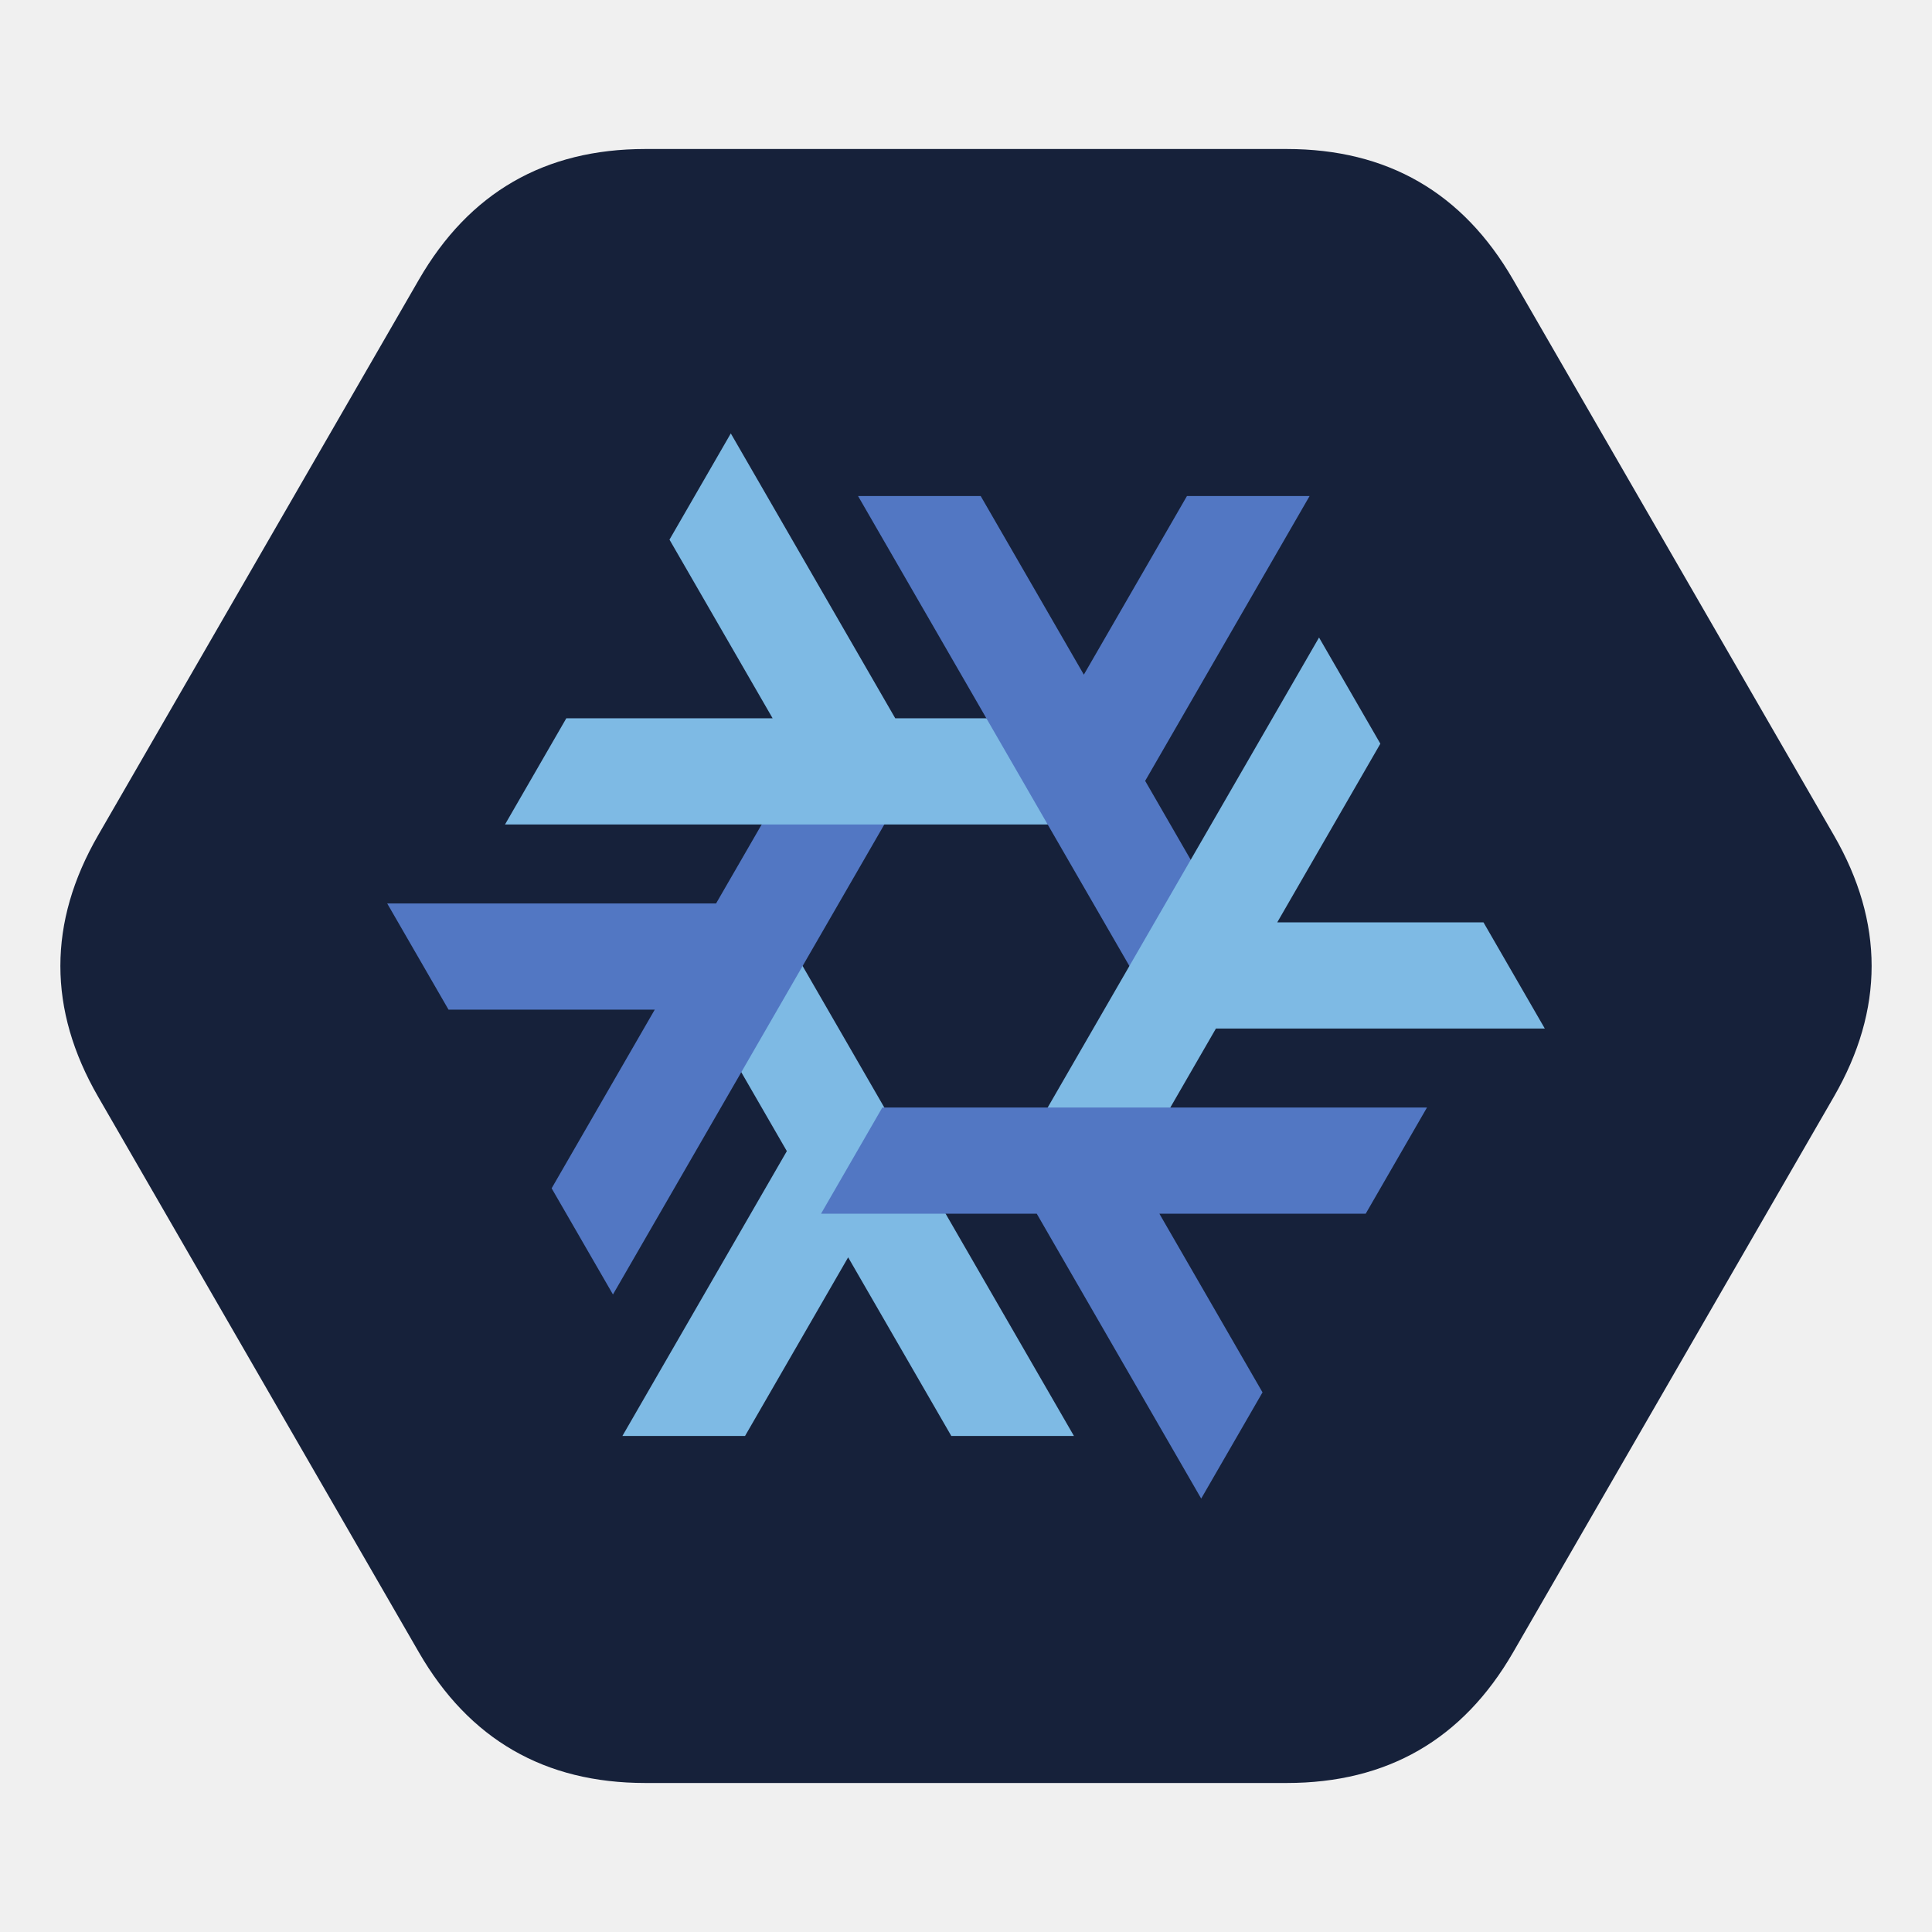
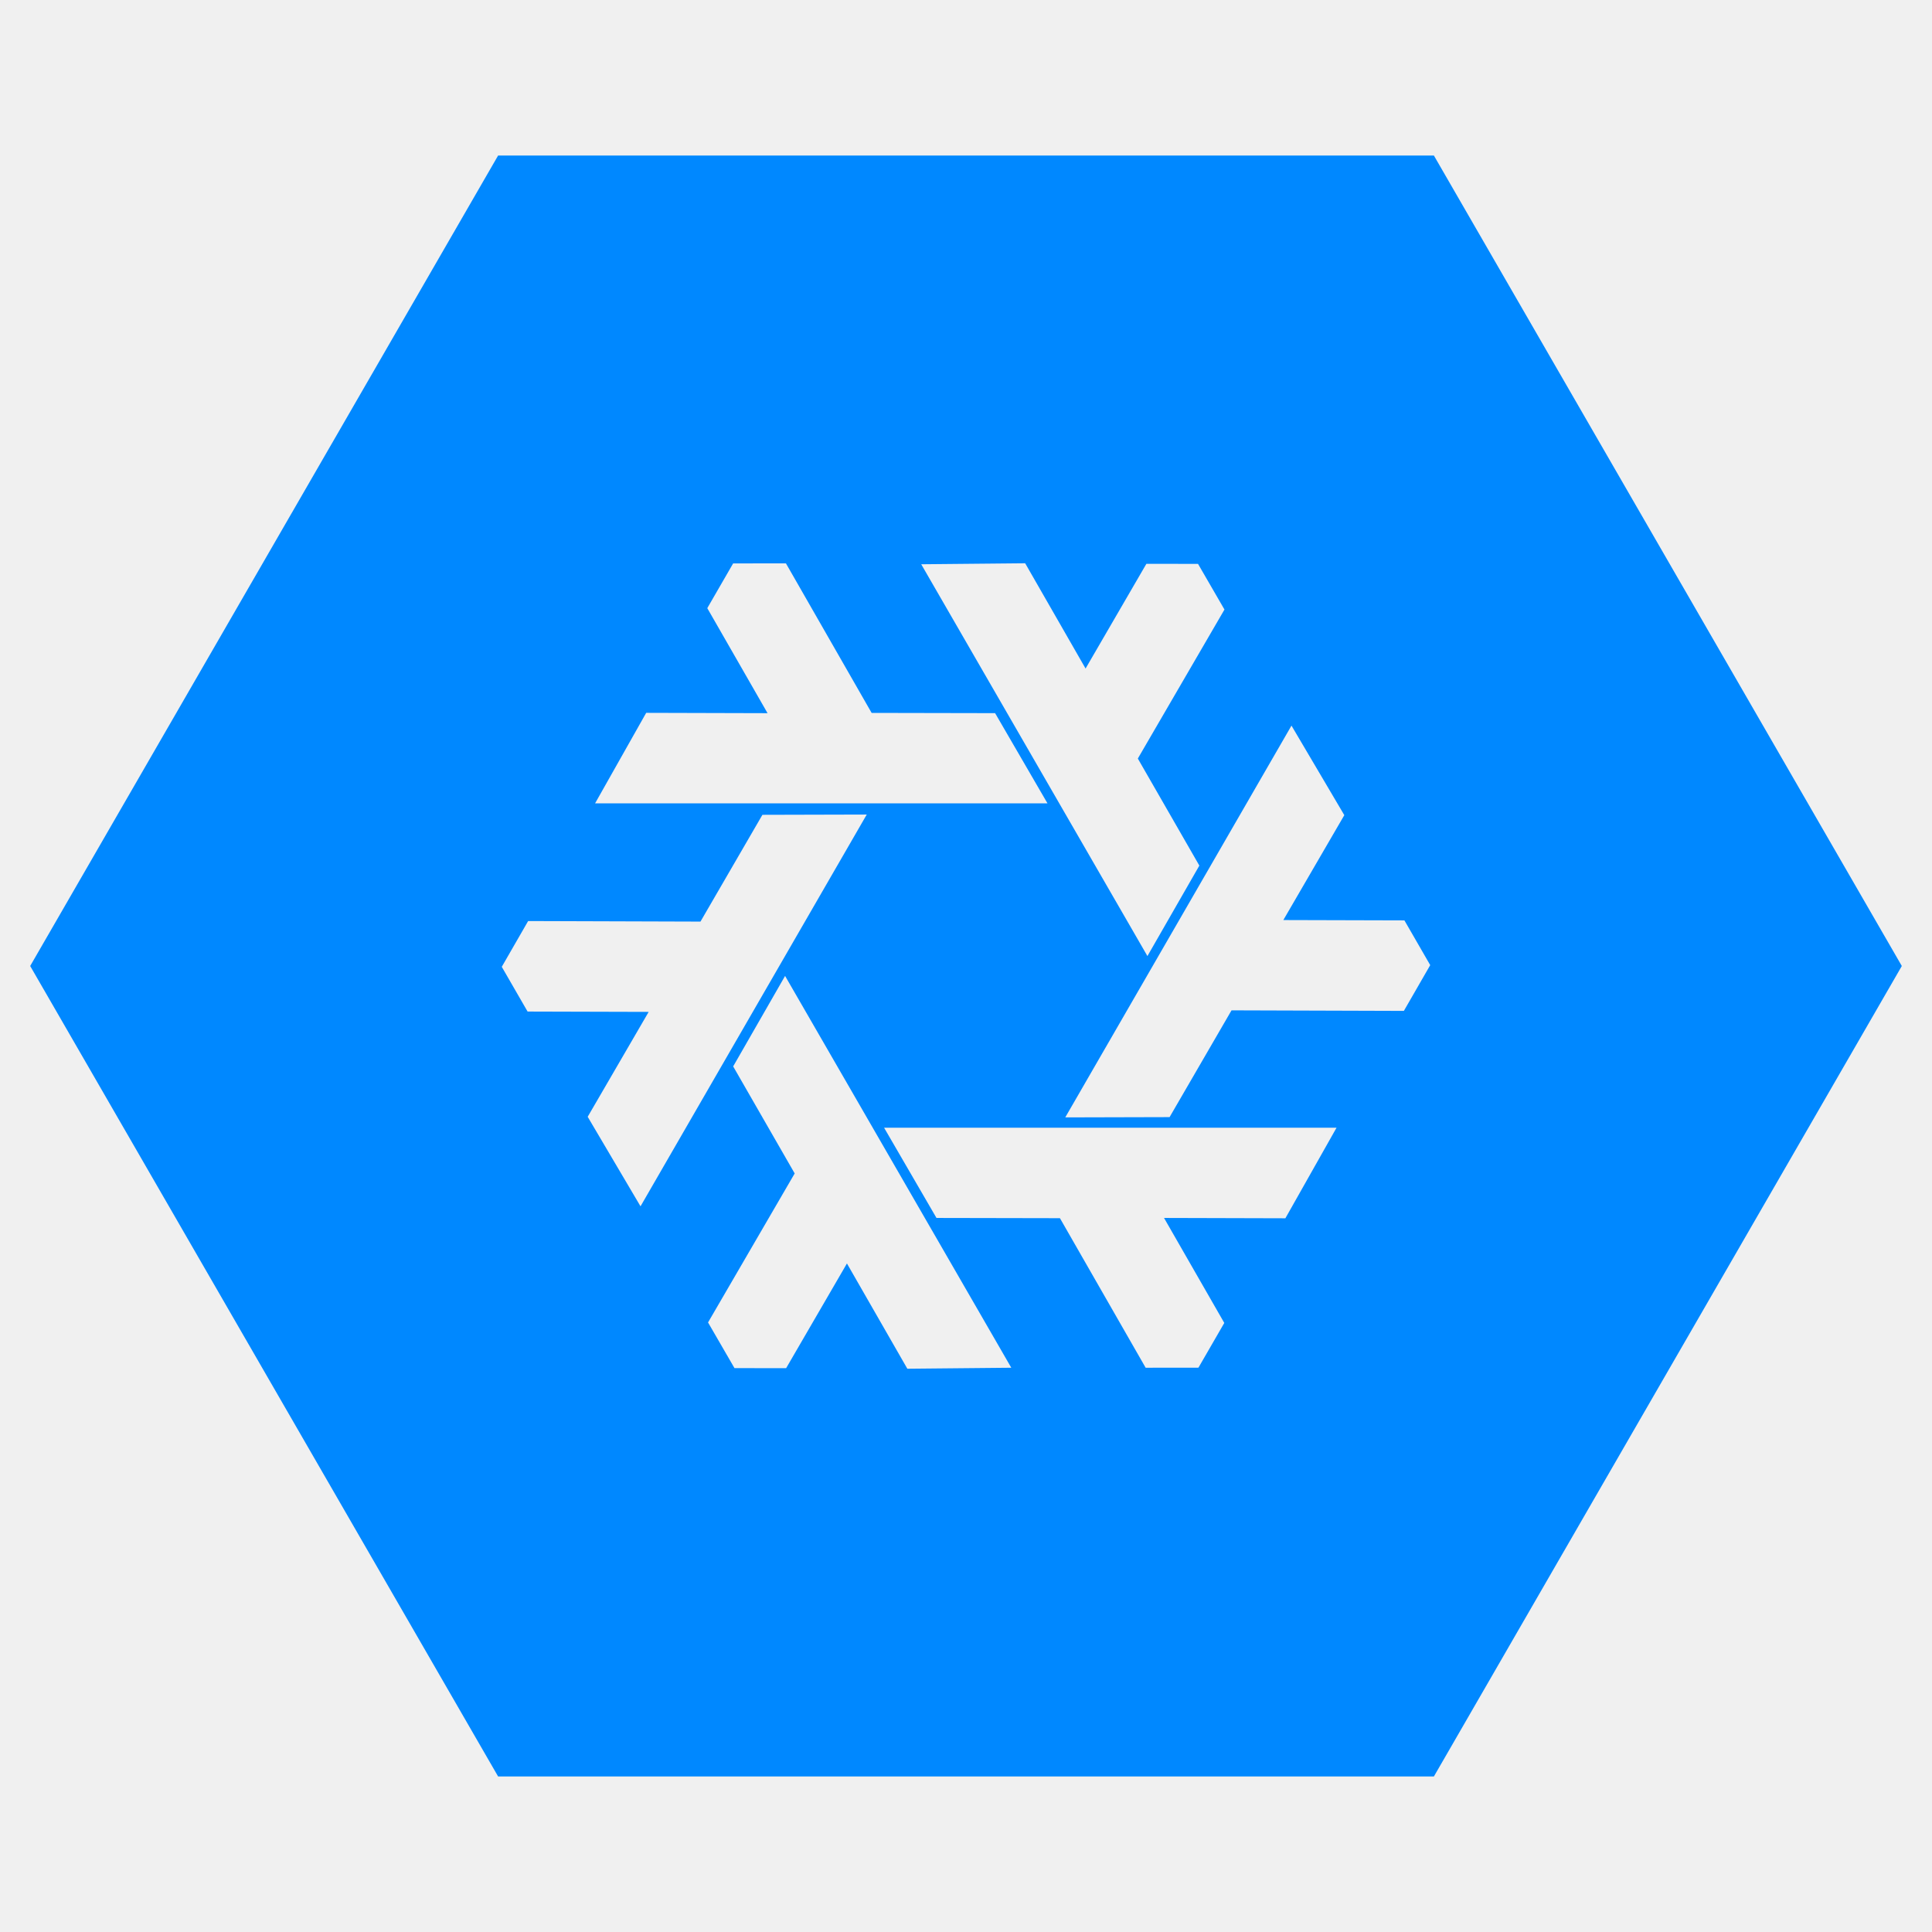
- <svg xmlns="http://www.w3.org/2000/svg" viewBox="-256 -256 512 512">
-   <path d="M230.00,-34.64Q250.00,0.00 230.00,34.64L145.00,181.87Q125.00,216.51 85.00,216.51L-85.00,216.51Q-125.00,216.51 -145.00,181.87L-230.00,34.64Q-250.00,0.00 -230.00,-34.64L-145.00,-181.87Q-125.00,-216.51 -85.00,-216.51L85.00,-216.51Q125.00,-216.51 145.00,-181.87Z" fill="#16213a" />
-   <path fill="#7EBAE4" d="M-76.06,-0.45L-43.56,-0.45L28.61,124.55L-3.89,124.55L-31.23,77.21L-58.56,124.55L-91.06,124.55L-47.48,49.06Z" />
-   <path fill="#5277C3" d="M-37.64,-66.09L-21.39,-37.95L-93.56,87.05L-109.81,58.91L-82.48,11.56L-137.14,11.56L-153.39,-16.58L-66.23,-16.58Z" />
-   <path fill="#7EBAE4" d="M38.42,-65.65L22.17,-37.50L-122.17,-37.50L-105.92,-65.65L-51.25,-65.65L-78.58,-112.99L-62.33,-141.14L-18.75,-65.65Z" />
-   <path fill="#5277C3" d="M76.06,0.45L43.56,0.45L-28.61,-124.55L3.89,-124.55L31.23,-77.21L58.56,-124.55L91.06,-124.55L47.48,-49.06Z" />
-   <path fill="#7EBAE4" d="M37.64,66.09L21.39,37.95L93.56,-87.05L109.81,-58.91L82.48,-11.56L137.14,-11.56L153.39,16.58L66.23,16.58Z" />
-   <path fill="#5277C3" d="M-38.42,65.65L-22.17,37.50L122.17,37.50L105.92,65.65L51.25,65.65L78.58,112.99L62.33,141.14L18.75,65.65Z" />
+ <svg xmlns="http://www.w3.org/2000/svg" viewBox="0 0 64 64" width="64" height="64">
+   <mask id="cut">
+     <rect width="64" height="64" fill="#fff" />
+     <path fill="#000" d="M29.287,37.358 44.274,37.358 42.580,40.357 38.560,40.346 40.556,43.824 39.700,45.306 37.951,45.308 35.112,40.354 31.022,40.346Z M26.007,32.329 33.500,45.308 30.057,45.341 28.056,41.854 26.042,45.322 24.331,45.321 23.455,43.808 26.325,38.872 24.287,35.326Z M28.712,26.983 21.218,39.961 19.468,36.995 21.488,33.520 17.477,33.509 16.622,32.027 17.495,30.511 23.204,30.529 25.256,26.992Z M38.010,31.671 30.517,18.692 33.960,18.659 35.961,22.146 37.975,18.678 39.686,18.679 40.562,20.192 37.692,25.128 39.730,28.674Z M34.699,26.612 19.713,26.612 21.406,23.614 25.426,23.625 23.430,20.146 24.286,18.664 26.035,18.662 28.874,23.616 32.964,23.624Z M35.288,37.015 42.782,24.037 44.532,27.003 42.512,30.478 46.523,30.489 47.378,31.971 46.505,33.487 40.796,33.469 38.744,37.006Z" />
+   </mask>
+   <path fill="#0088ff" mask="url(#cut)" d="M63 32 47.5 58.847 16.5 58.847 1 32 16.5 5.153 47.5 5.153Z" />
</svg>
